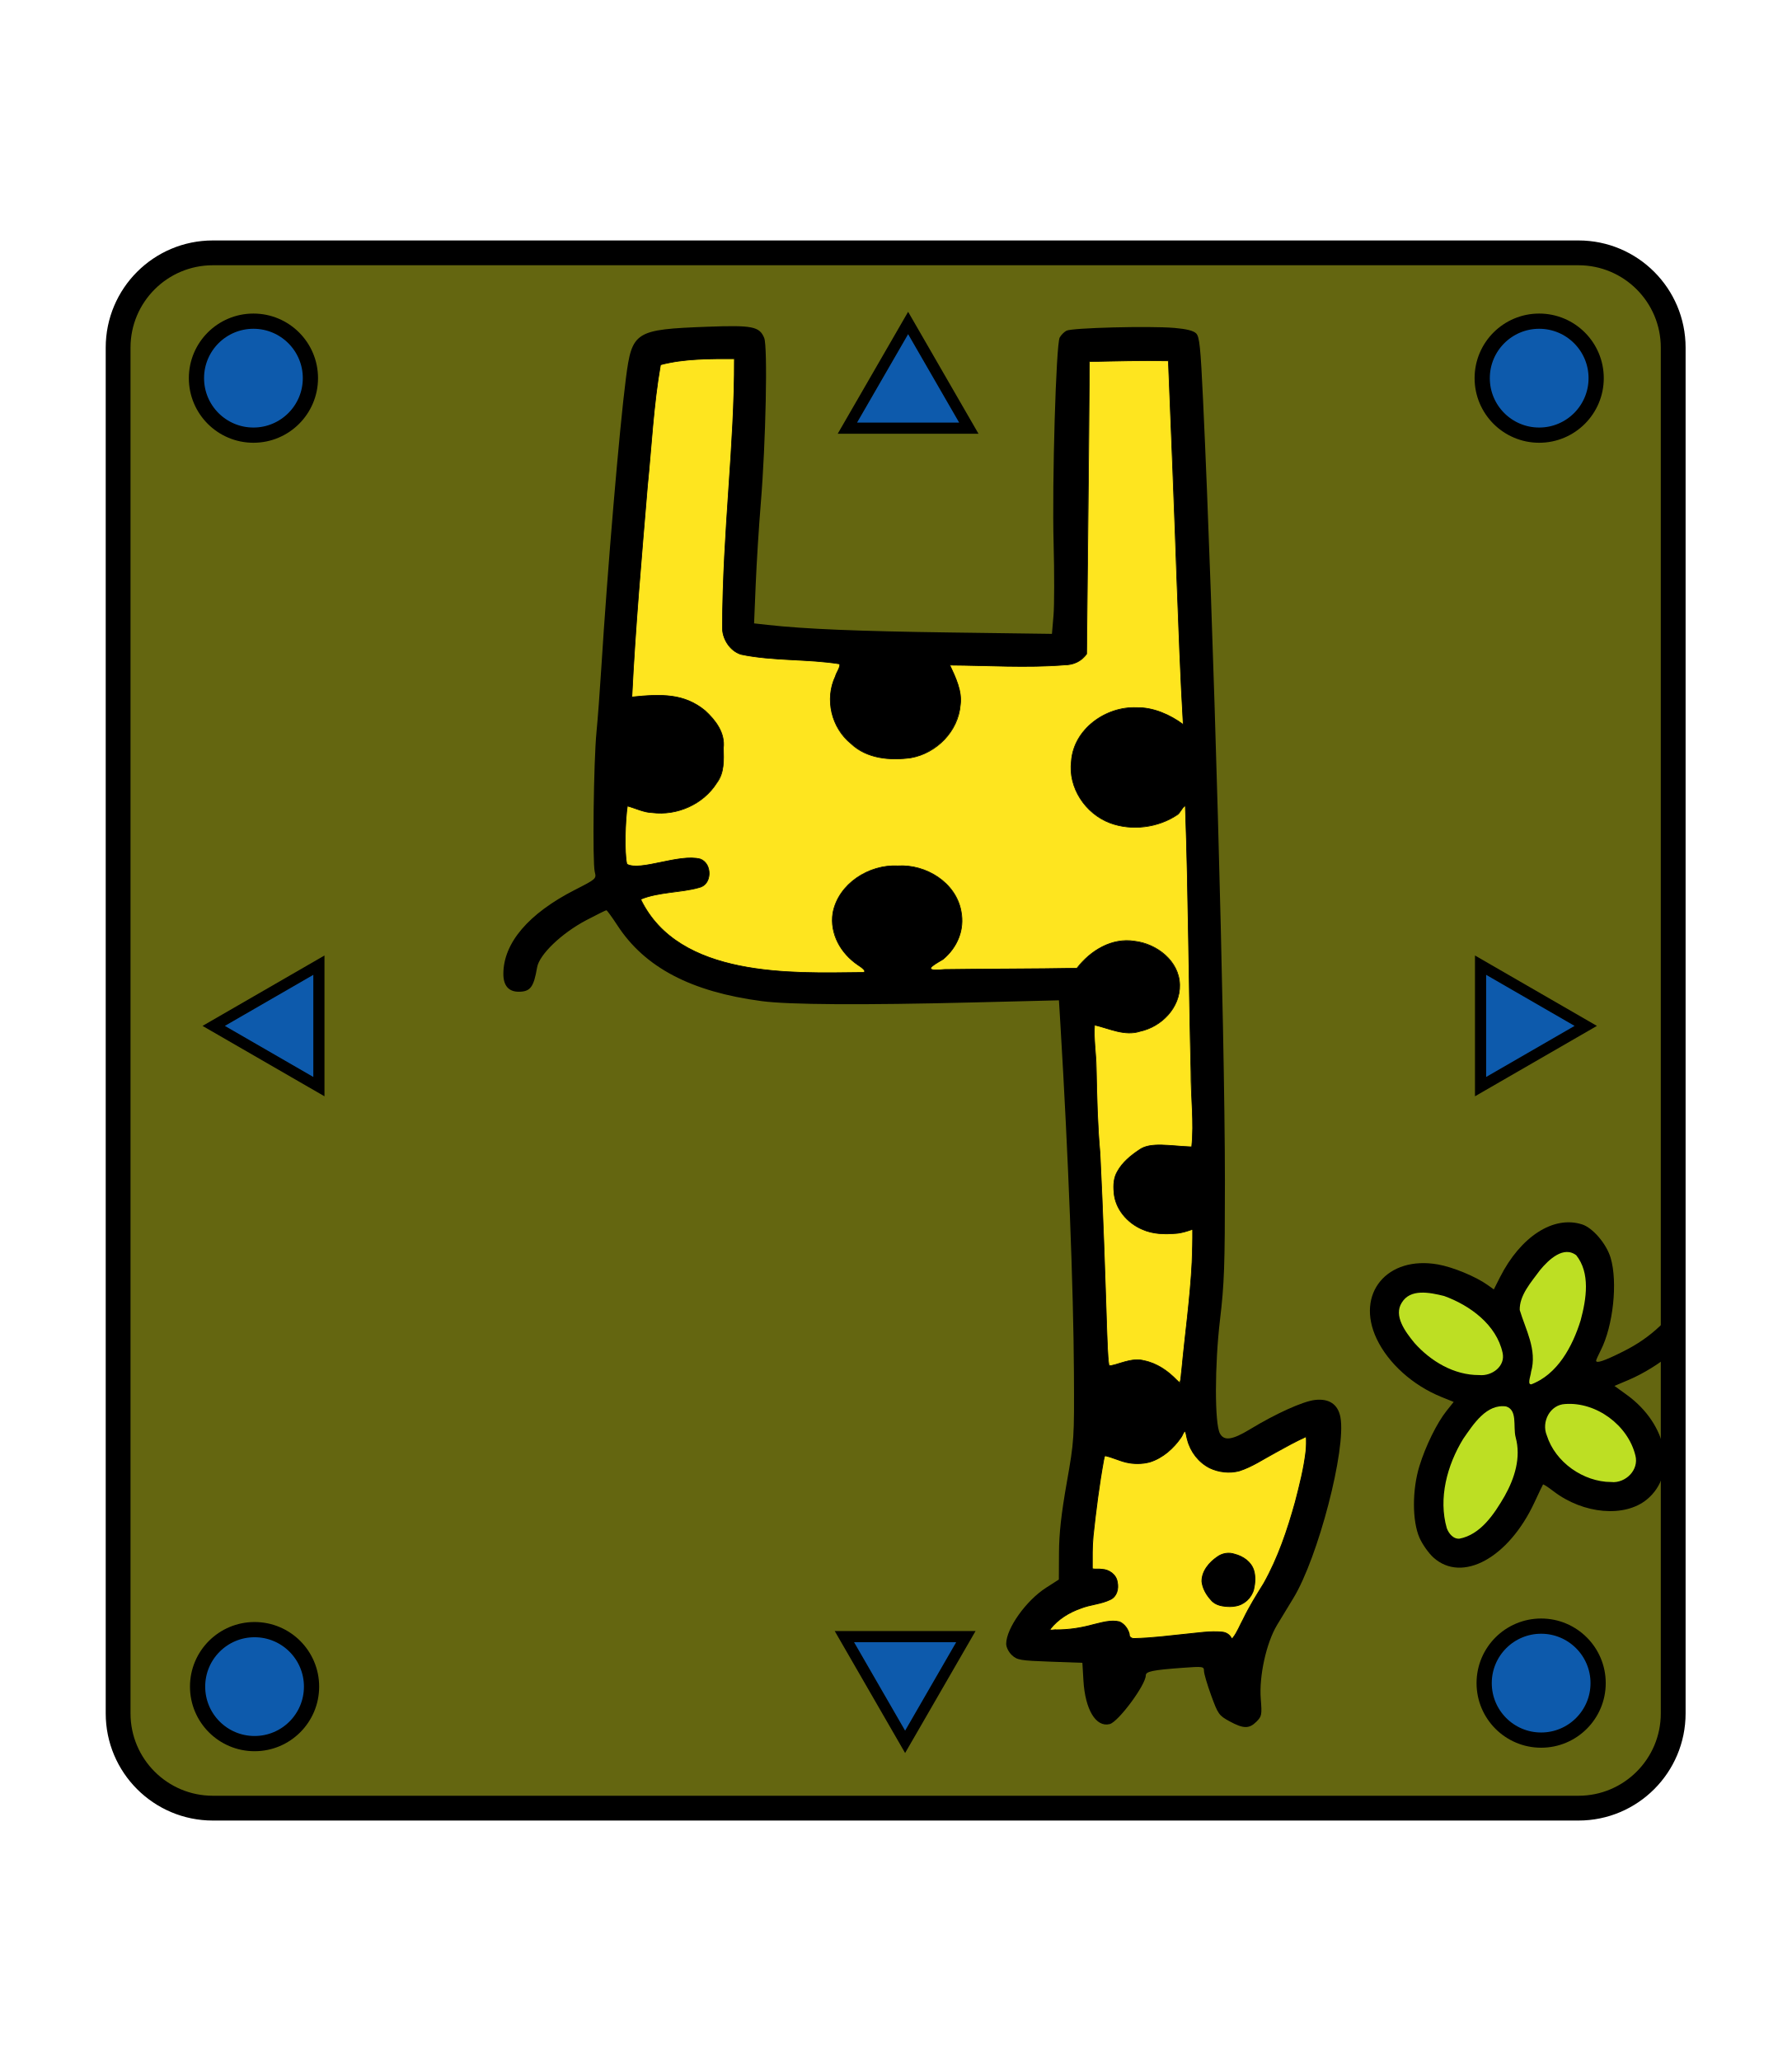
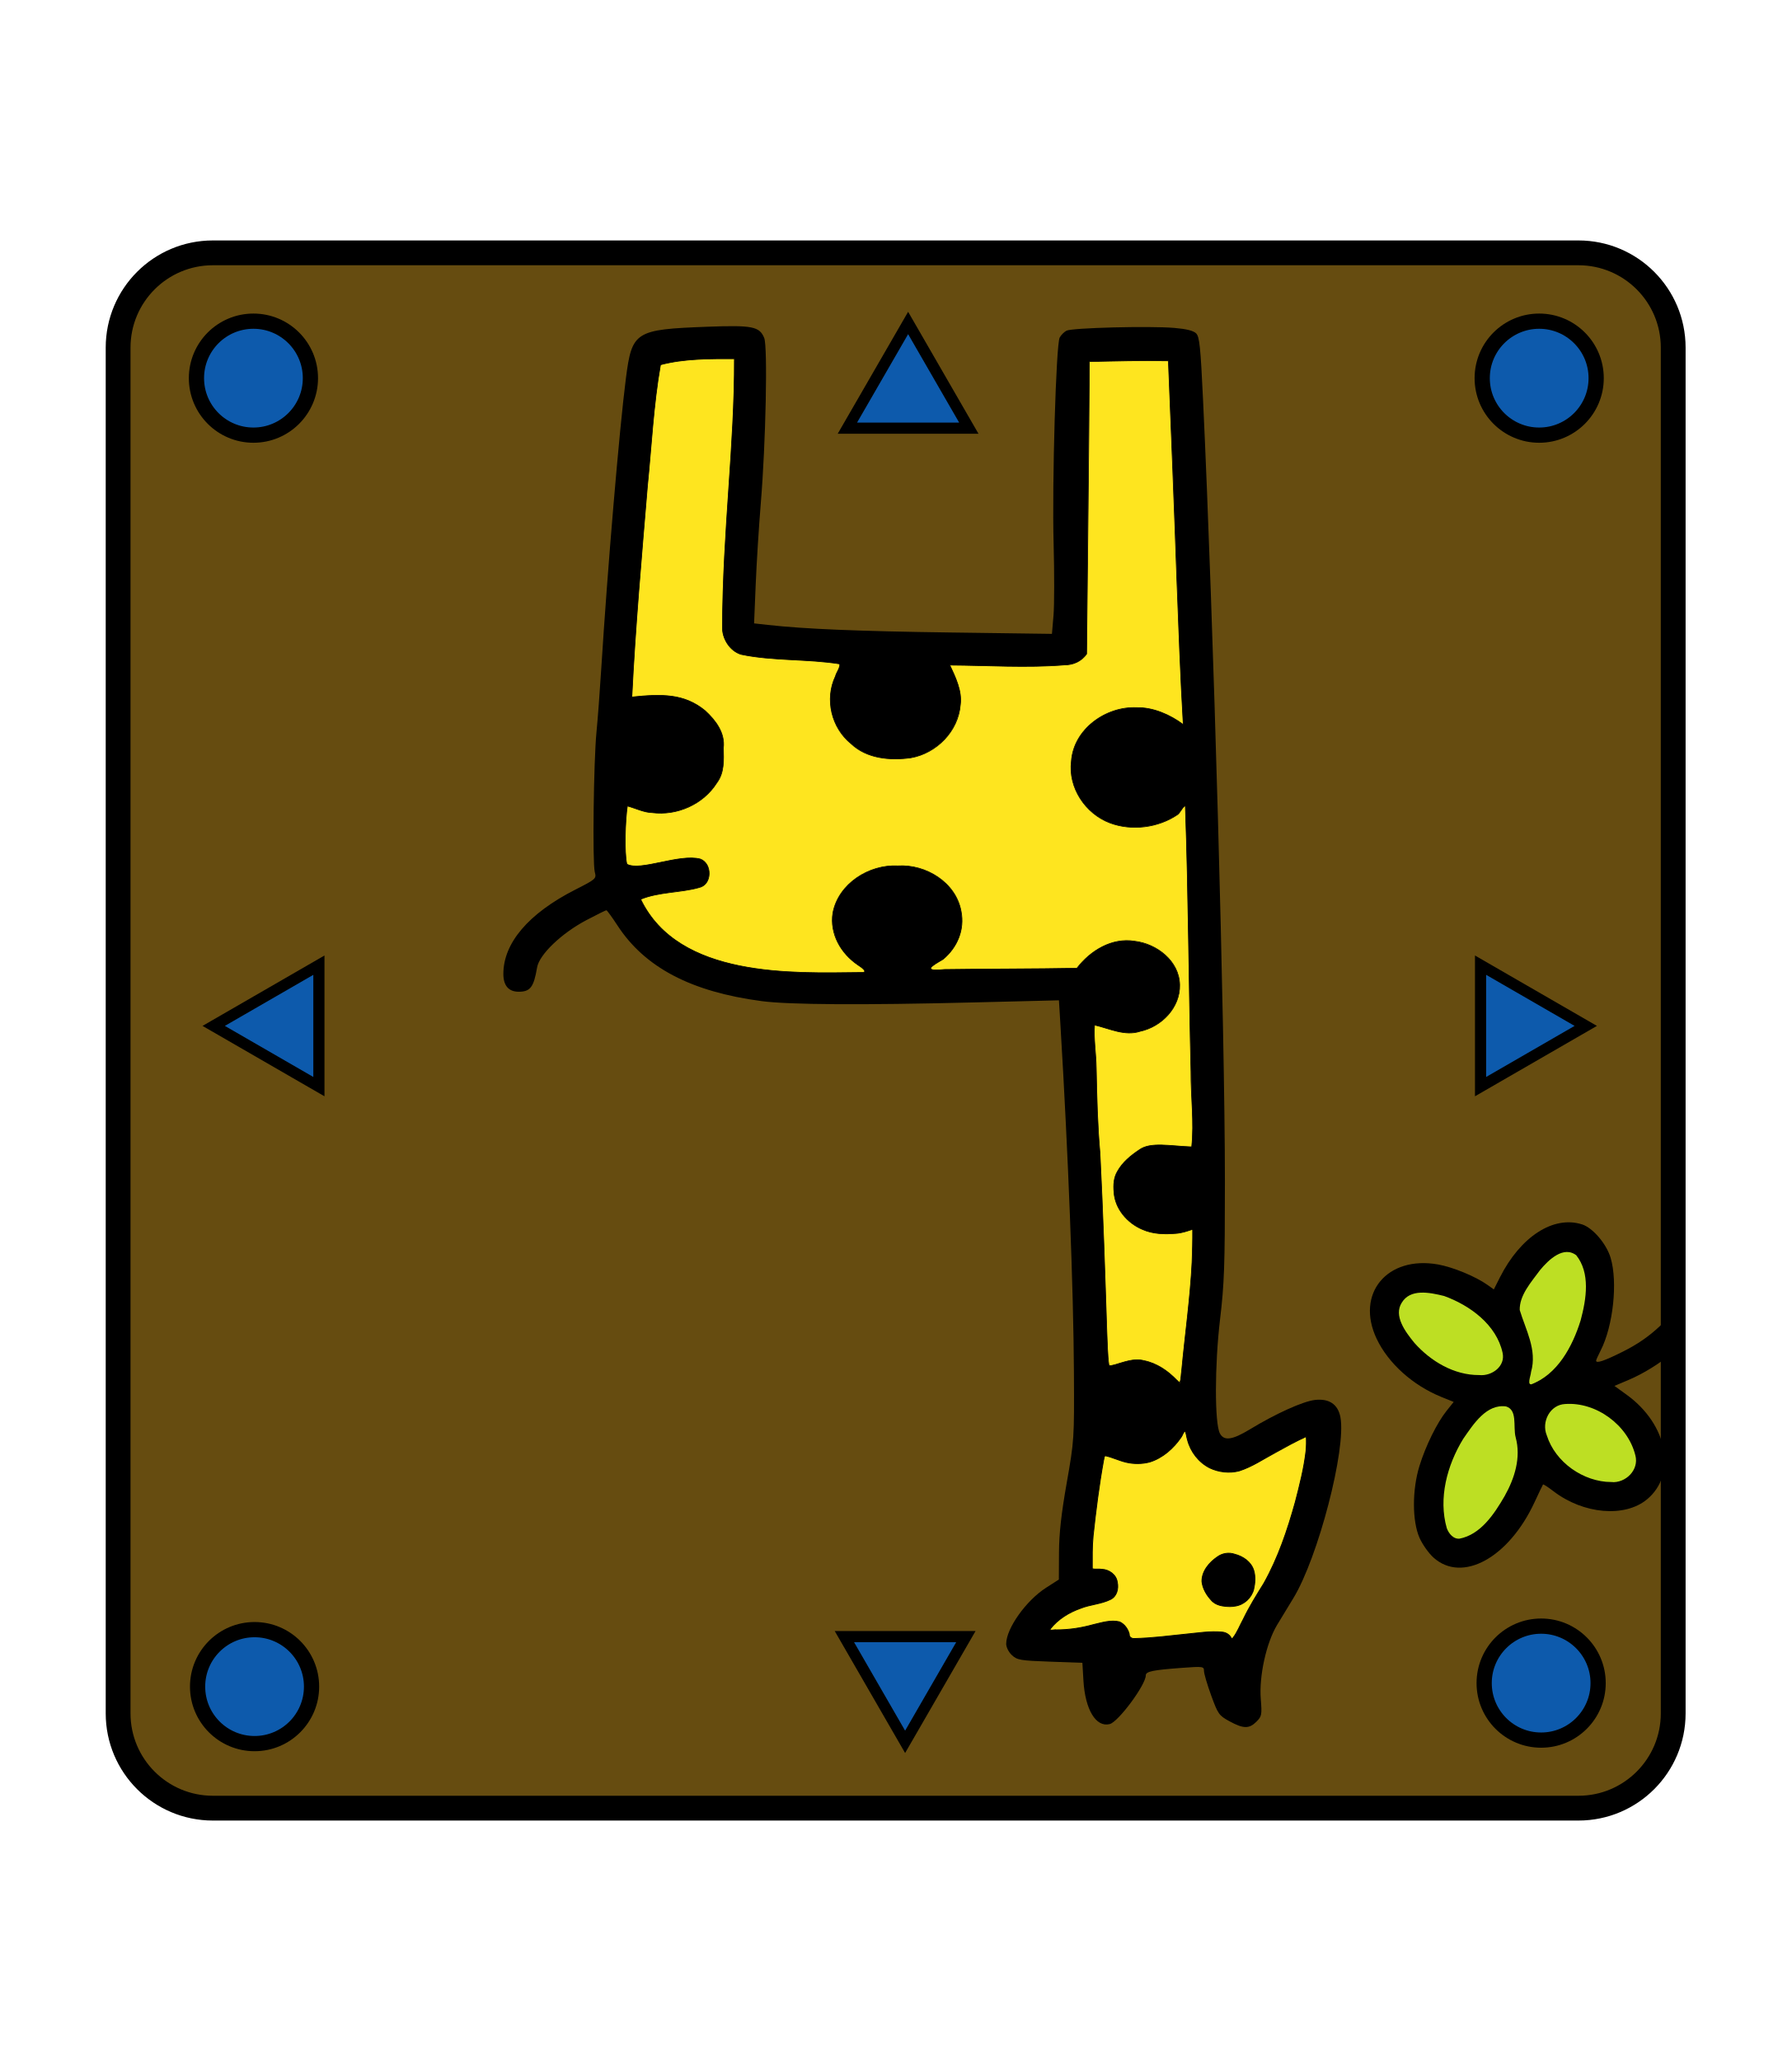
<svg xmlns="http://www.w3.org/2000/svg" id="svg4905" version="1.1" height="60" width="52.157">
  <defs id="defs4909" />
  <filter id="drop-shadow">
    <feGaussianBlur id="feGaussianBlur4880" stdDeviation="2" result="blur" in="SourceAlpha" />
    <feOffset id="feOffset4882" dy="2" dx="2" result="offsetBlur" />
    <feBlend id="feBlend4884" mode="normal" in2="offsetBlur" in="SourceGraphic" />
  </filter>
-   <rect ry="2.759" y="-52.639" x="-48.717" height="45.278" width="45.278" id="rect5497" style="opacity:1;fill:#646610;fill-opacity:1;stroke:#000000;stroke-width:0.722;stroke-linecap:square;stroke-linejoin:miter;stroke-miterlimit:4;stroke-dasharray:none;stroke-opacity:1;paint-order:fill markers stroke" transform="scale(-1)" />
+   <rect ry="2.759" y="-52.639" x="-48.717" height="45.278" width="45.278" id="rect5497" style="opacity:1;fill:#664c10;fill-opacity:1;stroke:#000000;stroke-width:0.722;stroke-linecap:square;stroke-linejoin:miter;stroke-miterlimit:4;stroke-dasharray:none;stroke-opacity:1;paint-order:fill markers stroke" transform="scale(-1)" />
  <path d="m -9.285,-28.098 0,-3.536 3.063,1.768 z" id="path10754" style="opacity:1;fill:#0d5aac;fill-opacity:1;stroke:#000000;stroke-width:0.325;stroke-linecap:square;stroke-linejoin:miter;stroke-miterlimit:4;stroke-dasharray:none;stroke-opacity:1;paint-order:fill markers stroke" transform="scale(-1)" />
  <path transform="scale(1,-1)" d="m 43.108,-28.098 0,-3.536 3.063,1.768 z" id="path10754-3" style="display:inline;opacity:1;fill:#0d5aac;fill-opacity:1;stroke:#000000;stroke-width:0.325;stroke-linecap:square;stroke-linejoin:miter;stroke-miterlimit:4;stroke-dasharray:none;stroke-opacity:1;paint-order:fill markers stroke" />
  <path transform="matrix(0,1.301576,-1.301576,0,376.4044,85.53235)" d="m -29.108,270.302 0,-2.717 2.353,1.359 z" id="path10754-6" style="display:inline;opacity:1;fill:#0d5aac;fill-opacity:1;stroke:#000000;stroke-width:0.25;stroke-linecap:square;stroke-linejoin:miter;stroke-miterlimit:4;stroke-dasharray:none;stroke-opacity:1;paint-order:fill markers stroke" />
  <path transform="matrix(0,-1.301576,1.301576,0,-373.7896,-29.07451)" d="m -31.915,308.855 0,-2.717 2.353,1.359 z" id="path10754-1" style="display:inline;opacity:1;fill:#0d5aac;fill-opacity:1;stroke:#000000;stroke-width:0.25;stroke-linecap:square;stroke-linejoin:miter;stroke-miterlimit:4;stroke-dasharray:none;stroke-opacity:1;paint-order:fill markers stroke" />
  <circle r="1.659" cy="-48.999" cx="-44.872" id="path5973-1-7-6" style="display:inline;opacity:1;fill:#0d5aac;fill-opacity:1;stroke:#000000;stroke-width:0.443;stroke-linecap:square;stroke-linejoin:miter;stroke-miterlimit:4;stroke-dasharray:none;stroke-opacity:1;paint-order:fill markers stroke" transform="scale(-1)" />
  <g transform="matrix(-1.198916,0,0,-1.198916,-8.766256,375.5027)" id="g17751">
    <path style="fill:#000000;stroke-width:0.055" d="m -45.731,283.472 c -0.263,-0.084 -0.595,-0.473 -0.696,-0.815 -0.175,-0.59 -0.061,-1.65 0.24,-2.242 0.062,-0.122 0.113,-0.235 0.113,-0.252 0,-0.075 -0.193,-0.01 -0.659,0.223 -0.347,0.174 -0.623,0.365 -0.885,0.611 l -0.38,0.358 v -0.464 c 0,-0.412 0.014,-0.477 0.124,-0.575 0.234,-0.211 0.665,-0.476 1.01,-0.621 l 0.345,-0.146 -0.299,-0.216 c -0.995,-0.72 -1.228,-1.932 -0.489,-2.541 0.538,-0.444 1.54,-0.357 2.265,0.197 0.133,0.102 0.249,0.177 0.257,0.167 0.008,-0.01 0.101,-0.203 0.206,-0.43 0.627,-1.354 1.759,-1.973 2.457,-1.343 0.115,0.104 0.267,0.319 0.337,0.478 0.179,0.406 0.18,1.165 0.002,1.742 -0.151,0.491 -0.426,1.049 -0.661,1.343 l -0.171,0.214 0.301,0.122 c 0.694,0.282 1.288,0.817 1.57,1.412 0.518,1.094 -0.253,2.025 -1.492,1.804 -0.366,-0.066 -0.913,-0.292 -1.201,-0.497 l -0.153,-0.109 -0.149,0.295 c -0.501,0.99 -1.301,1.506 -1.993,1.284 z m 0.635,-0.723 c 0.298,-0.156 0.759,-0.76 0.895,-1.172 0.056,-0.17 0.044,-0.224 -0.119,-0.546 -0.217,-0.428 -0.271,-0.877 -0.143,-1.184 0.125,-0.298 0.021,-0.354 -0.305,-0.164 -0.847,0.493 -1.378,2.274 -0.898,3.007 0.103,0.158 0.335,0.181 0.57,0.058 z m 3.704,-1.079 c 0.14,-0.14 0.162,-0.198 0.137,-0.354 -0.05,-0.311 -0.211,-0.59 -0.506,-0.879 -0.796,-0.782 -2.06,-0.893 -2.06,-0.182 0,0.285 0.111,0.534 0.362,0.813 0.435,0.482 1.017,0.765 1.579,0.769 0.285,0.002 0.339,-0.017 0.488,-0.165 z m -3.692,-2.608 c 0.31,-0.16 0.361,-0.517 0.138,-0.957 -0.316,-0.624 -1.198,-1.069 -1.754,-0.886 -0.384,0.127 -0.472,0.507 -0.229,0.986 0.344,0.679 1.315,1.13 1.845,0.856 z m 1.588,-0.052 c 0.24,-0.124 0.647,-0.61 0.827,-0.988 0.422,-0.885 0.45,-1.964 0.055,-2.175 -0.321,-0.172 -0.933,0.334 -1.289,1.064 -0.292,0.599 -0.337,0.83 -0.251,1.287 0.04,0.211 0.059,0.455 0.042,0.541 -0.06,0.308 0.266,0.45 0.615,0.27 z" id="path17736" />
    <path style="opacity:1;fill:#bddf23;fill-opacity:1;stroke:#000000;stroke-width:0.337;stroke-linecap:square;stroke-linejoin:miter;stroke-miterlimit:4;stroke-dasharray:none;stroke-opacity:1;paint-order:fill markers stroke" d="m 32.613,31.89 c -2.03,0.382 -3.313,2.331 -4.278,4.001 -0.935,1.665 -1.544,3.602 -1.026,5.506 0.256,0.952 -0.238,2.576 1.009,2.963 1.934,0.272 3.169,-1.695 4.118,-3.06 1.489,-2.431 2.328,-5.532 1.519,-8.333 -0.209,-0.567 -0.68,-1.126 -1.342,-1.077 z" id="path17738" transform="matrix(0.2645833,0,0,0.2645833,-51.38914,267.3577)" />
    <path style="opacity:1;fill:#bddf23;fill-opacity:1;stroke:#000000;stroke-width:0.337;stroke-linecap:square;stroke-linejoin:miter;stroke-miterlimit:4;stroke-dasharray:none;stroke-opacity:1;paint-order:fill markers stroke" d="m 30.835,46.905 c -1.269,-0.127 -2.635,0.888 -2.325,2.257 0.58,2.64 3.058,4.456 5.482,5.33 1.342,0.329 3.219,0.734 4.083,-0.693 0.83,-1.327 -0.352,-2.872 -1.185,-3.889 -1.526,-1.717 -3.705,-3.015 -6.055,-3.005 z" id="path17740" transform="matrix(0.2645833,0,0,0.2645833,-51.38914,267.3577)" />
    <path style="opacity:1;fill:#bddf23;fill-opacity:1;stroke:#000000;stroke-width:0.337;stroke-linecap:square;stroke-linejoin:miter;stroke-miterlimit:4;stroke-dasharray:none;stroke-opacity:1;paint-order:fill markers stroke" d="m 26.026,46.047 c -2.514,0.927 -3.928,3.576 -4.681,6.007 -0.527,1.963 -0.93,4.428 0.449,6.138 1.305,1.002 2.769,-0.399 3.575,-1.382 0.812,-1.113 1.938,-2.333 1.9,-3.79 -0.546,-1.837 -1.613,-3.654 -1.044,-5.623 0.019,-0.387 0.477,-1.315 -0.198,-1.349 z" id="path17742" transform="matrix(0.2645833,0,0,0.2645833,-51.38914,267.3577)" />
    <path style="opacity:1;fill:#bddf23;fill-opacity:1;stroke:#000000;stroke-width:0.337;stroke-linecap:square;stroke-linejoin:miter;stroke-miterlimit:4;stroke-dasharray:none;stroke-opacity:1;paint-order:fill markers stroke" d="m 18.707,37.083 c -1.427,-0.12 -2.76,1.204 -2.388,2.647 0.692,2.858 3.685,5.071 6.626,4.854 1.509,-0.074 2.38,-1.767 1.829,-3.105 -0.804,-2.534 -3.431,-4.371 -6.067,-4.395 z" id="path17744" transform="matrix(0.2645833,0,0,0.2645833,-51.38914,267.3577)" />
  </g>
  <circle r="1.659" cy="-49.101" cx="-7.412" id="path5973-1-7-6-6" style="display:inline;opacity:1;fill:#0d5aac;fill-opacity:1;stroke:#000000;stroke-width:0.443;stroke-linecap:square;stroke-linejoin:miter;stroke-miterlimit:4;stroke-dasharray:none;stroke-opacity:1;paint-order:fill markers stroke" transform="scale(-1)" />
  <circle r="1.659" cy="-11.009" cx="-44.815" id="path5973-1-7-6-9" style="display:inline;opacity:1;fill:#0d5aac;fill-opacity:1;stroke:#000000;stroke-width:0.443;stroke-linecap:square;stroke-linejoin:miter;stroke-miterlimit:4;stroke-dasharray:none;stroke-opacity:1;paint-order:fill markers stroke" transform="scale(-1)" />
  <circle r="1.659" cy="-11.009" cx="-7.379" id="path5973-1-7-6-9-3" style="display:inline;opacity:1;fill:#0d5aac;fill-opacity:1;stroke:#000000;stroke-width:0.443;stroke-linecap:square;stroke-linejoin:miter;stroke-miterlimit:4;stroke-dasharray:none;stroke-opacity:1;paint-order:fill markers stroke" transform="scale(-1)" />
  <g transform="matrix(-0.192109,0,0,-0.192109,-25.87401,81.27956)" id="g2811" style="display:inline">
    <path style="fill:#000000;stroke-width:0.353" d="m -312.65,373.401 c -1.851,-0.158 -2.914,-0.424 -3.322,-0.832 -0.509,-0.51 -0.666,-2.024 -1.045,-10.054 -1.583,-33.559 -3.311,-95.285 -3.315,-118.408 -0.002,-12.818 0.095,-15.583 0.741,-20.99 0.819,-6.866 0.828,-15.761 0.017,-17.252 -0.637,-1.17 -1.876,-0.996 -4.572,0.641 -3.902,2.37 -8.004,4.222 -9.821,4.435 -2.159,0.252 -3.503,-0.655 -3.871,-2.613 -0.905,-4.824 3.383,-21.295 7.144,-27.443 0.705,-1.153 1.809,-2.969 2.453,-4.036 1.634,-2.707 2.75,-7.77 2.474,-11.22 -0.192,-2.402 -0.148,-2.635 0.657,-3.44 1.1,-1.1 1.975,-1.088 4.077,0.057 1.598,0.87 1.75,1.084 2.782,3.916 0.6,1.648 1.092,3.318 1.092,3.712 0,0.684 0.142,0.705 3.263,0.476 4.502,-0.33 5.556,-0.547 5.556,-1.143 0,-1.436 4.162,-7.055 5.469,-7.383 2.086,-0.524 3.721,2.185 3.982,6.598 l 0.159,2.686 4.911,0.177 c 4.516,0.162 4.981,0.242 5.778,0.991 0.493,0.463 0.864,1.207 0.859,1.723 -0.02,2.34 -3.022,6.551 -6.054,8.493 l -1.928,1.235 -0.021,4.057 c -0.015,2.93 -0.341,5.87 -1.17,10.583 -1.134,6.44 -1.148,6.662 -1.094,16.757 0.067,12.494 0.864,33.048 2.038,52.532 l 0.232,3.848 12.911,-0.32 c 16.927,-0.42 27.998,-0.353 32.137,0.196 10.71,1.419 17.712,5.093 21.868,11.472 0.824,1.265 1.58,2.299 1.679,2.299 0.1,0 1.463,-0.675 3.029,-1.499 3.767,-1.984 7.138,-5.216 7.468,-7.162 0.509,-2.999 1.029,-3.686 2.791,-3.686 1.524,0 2.323,0.928 2.323,2.699 0,4.678 -3.811,9.153 -10.853,12.744 -3.233,1.648 -3.266,1.678 -2.999,2.725 0.36,1.413 0.172,16.723 -0.261,21.167 -0.189,1.94 -0.512,6.227 -0.718,9.525 -0.943,15.094 -2.755,36.445 -3.739,44.073 -0.922,7.144 -1.372,7.429 -12.363,7.84 -6.808,0.254 -7.88,0.043 -8.6,-1.695 -0.546,-1.319 -0.246,-15.848 0.52,-25.106 0.286,-3.456 0.631,-8.955 0.766,-12.219 l 0.247,-5.934 -2.079,-0.231 c -5.616,-0.624 -13.669,-0.958 -27.687,-1.148 l -15.378,-0.208 -0.236,2.781 c -0.13,1.53 -0.137,6.433 -0.017,10.895 0.25,9.237 -0.368,30.194 -0.92,31.227 -0.201,0.376 -0.665,0.844 -1.031,1.039 -0.816,0.437 -12.59,0.741 -16.329,0.422 z m 74.487,-4.989 c 1.635,-0.188 3.084,-0.521 3.219,-0.74 0.575,-0.931 2.707,-24.259 3.849,-42.128 0.211,-3.298 0.447,-6.499 0.524,-7.111 0.138,-1.099 0.125,-1.11 -0.976,-0.794 -2.149,0.616 -5.574,0.377 -7.471,-0.523 -2.082,-0.987 -4.158,-3.045 -4.922,-4.878 -0.741,-1.778 -0.686,-5.049 0.114,-6.81 1.509,-3.321 5.221,-5.567 9.186,-5.559 1.279,0.002 2.897,0.246 3.598,0.542 l 1.273,0.538 0.199,-3.34 c 0.11,-1.837 0.108,-3.9 -0.003,-4.585 -0.228,-1.405 0.043,-1.387 -4.86,-0.312 -5.133,1.125 -7.702,0.506 -7.702,-1.856 0,-1.757 0.871,-2.408 3.582,-2.675 2.469,-0.243 6.302,-1.037 6.64,-1.374 0.341,-0.341 -1.922,-3.305 -3.662,-4.797 -3.353,-2.875 -8.625,-4.82 -15.262,-5.63 -4.664,-0.569 -14.817,-0.908 -14.817,-0.494 0,0.194 0.615,0.76 1.368,1.258 1.627,1.077 2.661,2.645 3.226,4.89 1.263,5.024 -3.507,9.899 -9.687,9.899 -5.521,0 -9.708,-3.609 -9.708,-8.369 0,-2.337 0.944,-4.305 2.883,-6.011 l 1.588,-1.397 -10.958,0.107 -10.958,0.107 -1.251,1.344 c -1.609,1.729 -3.167,2.51 -5.476,2.749 -2.504,0.258 -5.174,-0.654 -6.867,-2.346 -5.404,-5.404 1.218,-13.635 8.887,-11.046 l 2.028,0.685 v -1.53 c 0,-0.842 -0.319,-7.683 -0.71,-15.203 -0.39,-7.52 -0.834,-18.389 -0.986,-24.154 -0.152,-5.765 -0.364,-10.569 -0.47,-10.675 -0.106,-0.106 -0.873,0.046 -1.704,0.339 -0.831,0.293 -1.947,0.533 -2.48,0.533 -1.651,0 -3.998,-1.031 -5.348,-2.348 l -1.291,-1.26 -0.231,2.421 c -0.127,1.332 -0.539,5.138 -0.914,8.458 -0.376,3.32 -0.683,7.484 -0.683,9.252 v 3.215 l 0.954,-0.363 c 0.525,-0.2 1.886,-0.367 3.025,-0.373 5.1,-0.024 8.711,3.816 7.859,8.358 -0.348,1.853 -3.034,4.457 -5.233,5.073 -1.64,0.459 -4.631,0.37 -6.027,-0.179 -0.637,-0.25 -0.65,0.109 -0.419,11.172 0.132,6.287 0.386,16.59 0.565,22.896 0.179,6.306 0.328,12.803 0.33,14.437 l 0.004,2.972 0.798,-0.75 c 2.283,-2.145 7.14,-2.944 10.434,-1.716 6.289,2.343 8.143,10.018 3.54,14.656 -3.344,3.37 -9.479,3.858 -13.401,1.065 l -1.051,-0.748 0.171,0.829 c 0.094,0.456 0.268,4.718 0.386,9.472 0.195,7.833 0.847,25.448 1.461,39.423 l 0.236,5.38 h 5.944 c 3.269,0 5.971,-0.04 6.005,-0.088 0.034,-0.049 0.153,-10.046 0.265,-22.216 l 0.203,-22.127 0.793,-0.793 c 0.715,-0.714 1.273,-0.818 5.644,-1.05 2.668,-0.142 6.97,-0.162 9.56,-0.045 l 4.709,0.212 -0.8,-1.552 c -1.803,-3.5 -0.544,-8.344 2.783,-10.703 2.107,-1.494 3.396,-1.904 6.088,-1.935 3.225,-0.037 5.412,0.791 7.438,2.817 2.789,2.789 3.44,6.638 1.699,10.051 -0.377,0.739 -0.622,1.408 -0.545,1.485 0.077,0.077 2.337,0.281 5.022,0.453 10.079,0.645 11.015,0.853 12.153,2.694 0.756,1.222 0.769,1.443 0.544,8.709 -0.127,4.1 -0.469,10.233 -0.759,13.628 -0.291,3.395 -0.633,9.468 -0.762,13.494 l -0.233,7.32 2.437,-0.003 c 1.34,-10e-4 3.775,-0.156 5.41,-0.344 z m -73.55,-165.348 c 2.342,-1.931 4.724,-2.296 7.67,-1.177 1.009,0.383 1.86,0.661 1.89,0.617 0.368,-0.533 1.931,-12.098 1.929,-14.279 l -0.002,-2.91 h -1.235 c -1.598,0 -2.646,-1.026 -2.646,-2.591 0,-1.579 0.849,-2.268 3.366,-2.733 2.435,-0.45 4.931,-1.643 6.132,-2.931 l 0.855,-0.917 h -1.925 c -1.059,0 -2.793,0.244 -3.854,0.542 -3.62,1.018 -4.735,1.045 -5.582,0.137 -0.416,-0.447 -0.757,-1.108 -0.757,-1.47 0,-0.609 -0.228,-0.64 -3.087,-0.427 -1.698,0.127 -4.744,0.437 -6.77,0.69 -3.83,0.478 -5.15,0.304 -5.547,-0.731 -0.146,-0.381 -0.648,0.355 -1.547,2.267 -0.732,1.557 -1.8,3.515 -2.373,4.351 -1.711,2.494 -3.139,5.599 -4.615,10.034 -1.486,4.464 -2.872,10.564 -2.872,12.638 v 1.26 l 2.028,-1.029 c 1.116,-0.566 3.14,-1.683 4.498,-2.482 3.244,-1.908 4.573,-2.253 6.825,-1.77 2.153,0.462 4.037,2.324 4.648,4.594 l 0.399,1.48 0.637,-1.047 c 0.35,-0.576 1.22,-1.528 1.933,-2.116 z m -10.957,-15.786 c -1.468,-0.639 -2.25,-1.833 -2.25,-3.436 0,-2.634 1.425,-4.201 3.849,-4.235 0.735,-0.01 1.686,0.169 2.114,0.398 1.008,0.539 2.148,2.422 2.148,3.546 0,1.886 -2.32,4.259 -4.125,4.22 -0.349,-0.008 -1.13,-0.229 -1.736,-0.493 z" id="path2787" />
    <path style="opacity:1;fill:#fee51f;fill-opacity:1;stroke:#000000;stroke-width:0.378;stroke-linecap:square;stroke-linejoin:miter;stroke-miterlimit:4;stroke-dasharray:none;stroke-opacity:1;paint-order:fill markers stroke" d="m -990.693,-203.23 c -0.724,2.181 -0.65,4.676 -1.016,6.973 -1.933,20.619 -4.882,41.151 -5.924,61.846 -0.23,6.293 -0.42,12.64 -0.352,18.906 3.139,-1.054 6.377,-2.162 9.736,-2.352 6.426,-0.531 13.068,-0.363 19.033,2.303 8.627,3.617 15.758,11.845 16.301,21.447 0.38,4.041 0.122,8.325 -2.053,11.883 -2.834,5.118 -7.546,8.968 -12.352,12.188 -6.475,4.811 -17.976,2.177 -30.12,1.776 -1.523,14.107 0.513,28.732 0.407,42.894 1.248,49.625 1.433,102.141 3.21,151.749 0.082,2.54 3.425,-3.905 4.337,-4.265 11.109,-7.585 26.232,-9.568 38.871,-4.852 14.064,5.308 24.033,20.246 22.08,35.385 -1.271,18.31 -19.78,31.475 -37.402,30.652 -9.401,0.223 -19.143,-4.077 -26.67,-9.651 1.613,27.182 2.631,56.316 3.711,83.868 1.426,41.33 3.16,83.076 4.81,124.398 14.877,0.311 30.375,-0.099 45.243,-0.437 0.308,-55.808 1.06,-111.614 1.574,-167.42 2.965,-4.244 7.699,-6.363 12.816,-6.322 21.486,-1.735 44.031,-0.217 65.556,-0.086 -3.131,-6.673 -7.134,-14.937 -6.026,-22.722 1.145,-15.11 13.63,-27.785 28.369,-30.373 11.816,-1.623 25.199,-0.518 34.23,8.084 11.233,9.051 15.193,25.509 8.932,38.663 -0.473,2.077 -2.868,5.046 -2.412,7.024 18.558,2.996 38.122,1.603 56.55,5.461 6.473,2.065 10.782,9.161 10.617,15.6 -0.231,55.697 -7.027,104.158 -6.848,153.719 13.894,0.036 28.856,0.145 42.31,-3.432 4.042,-22.894 5.15,-46.568 7.499,-69.678 3.311,-39.864 6.948,-80.638 8.901,-120.589 -17.126,1.724 -29.918,2.011 -41.956,-7.851 -5.98,-5.48 -11.507,-12.712 -10.463,-21.348 -0.15,-6.825 -0.619,-14.186 3.756,-19.965 7.717,-12.27 22.726,-18.927 37.006,-17.102 4.516,0.029 10.001,2.702 14.236,3.814 1.265,-8.068 1.836,-26.696 0.301,-33.283 -7.57,-4.371 -29.883,6.098 -42.082,2.922 -6.933,-2.594 -6.852,-14.731 0.732,-16.354 10.658,-3.025 23.09,-2.425 33.42,-6.695 -21.694,-45.28 -87.372,-42.327 -125.907,-41.919 -5.654,-0.395 0.251,3.521 1.469,4.27 9.774,6.649 16.221,17.797 14.364,29.76 -3.129,16.78 -20.724,27.921 -37.221,27.012 -16.069,1.029 -33.307,-9.558 -36.238,-26.035 -2.098,-10.508 2.205,-20.742 10.387,-27.514 6.669,-3.867 12.071,-7.043 -0.862,-5.787 -25.257,0.373 -50.633,0.25 -75.867,0.726 -7.672,10.045 -20.111,17.62 -33.039,15.471 -12.716,-1.464 -25.602,-11.404 -25.816,-24.996 -0.36,-12.989 10.385,-24.019 22.688,-26.637 8.679,-2.902 17.66,1.695 26.045,3.603 0.663,-7.637 -0.879,-16.542 -0.961,-24.359 -0.337,-17.637 -0.709,-33.186 -2.158,-49.178 -1.715,-34.36 -2.831,-68.745 -3.945,-103.129 -0.341,-6.026 -0.287,-12.113 -1.154,-18.09 -0.787,-0.788 -2.179,0.066 -3.133,0.133 -5.476,1.545 -11.16,3.948 -16.916,2.426 -7.345,-1.44 -13.725,-5.871 -18.846,-11.188 -0.584,-0.383 -1.049,-1.243 -1.76,-1.35 z" transform="matrix(0.2645833,0,0,0.2645833,-51.38914,267.3577)" id="path2801" />
    <path style="opacity:1;fill:#fee51f;fill-opacity:1;stroke:#000000;stroke-width:0.477;stroke-linecap:square;stroke-linejoin:miter;stroke-miterlimit:4;stroke-dasharray:none;stroke-opacity:1;paint-order:fill markers stroke" d="m -1021.142,-349.431 c -2.515,3.244 -3.948,7.191 -5.932,10.764 -3.398,7.071 -7.558,13.72 -11.685,20.38 -8.198,14.587 -13.577,30.565 -18.046,46.63 -2.502,9.651 -4.988,19.366 -6.125,29.288 -0.23,2.71 -0.305,5.484 -0.128,8.171 6.015,-2.69 11.885,-5.98 17.698,-9.18 6.803,-3.644 13.289,-8.097 20.691,-10.468 5.55,-1.45 11.686,-0.782 16.857,1.683 6.334,3.19 11.051,9.287 12.788,16.152 0.529,1.418 0.574,3.71 1.409,4.967 1.031,-0.57 1.491,-2.645 2.241,-3.563 4.355,-6.334 10.497,-11.822 17.921,-14.149 4.418,-1.177 9.194,-1.206 13.657,-0.141 4.008,0.967 7.767,2.841 11.785,3.708 0.935,-0.229 0.642,-1.683 0.991,-2.372 2.621,-14.41 4.458,-28.958 6.023,-43.517 0.635,-6.245 0.455,-12.528 0.482,-18.794 -1.649,-0.472 -3.672,-0.029 -5.44,-0.334 -4.137,-0.13 -8.343,-3.103 -8.878,-7.401 -0.835,-3.674 0.271,-8.189 3.943,-9.895 5.363,-2.652 11.548,-2.843 17.089,-5.061 6.668,-2.332 12.94,-6.217 17.352,-11.799 0.548,-1.361 -2.554,-0.244 -3.472,-0.538 -7.177,-0.029 -14.3,1.089 -21.206,3.004 -4.851,1.132 -9.944,2.801 -14.943,1.603 -2.84,-1.235 -4.875,-4.077 -5.631,-7.024 0.239,-1.601 -1.353,-2.665 -2.815,-2.549 -9.946,0.204 -19.835,1.511 -29.723,2.53 -6.815,0.641 -13.668,1.812 -20.524,1.171 -2.29,-0.153 -4.449,-1.46 -5.46,-3.582 -0.296,-0.568 -0.677,0.134 -0.921,0.318 z m 1.79,17.874 c 3.829,0.06 8.197,0.6 10.788,3.772 2.686,2.916 4.834,6.613 5.253,10.584 0.099,5.934 -4.228,10.95 -8.867,14.114 -2.848,2.07 -6.581,2.664 -9.906,1.505 -4.788,-1.221 -9.437,-4.375 -10.921,-9.3 -1.024,-3.473 -0.764,-7.279 0.038,-10.781 1.264,-4.937 5.543,-8.888 10.613,-9.623 0.999,-0.179 1.988,-0.261 3.002,-0.271 z" id="path2805" transform="matrix(0.2645833,0,0,0.2645833,-51.38914,267.3577)" />
  </g>
</svg>
